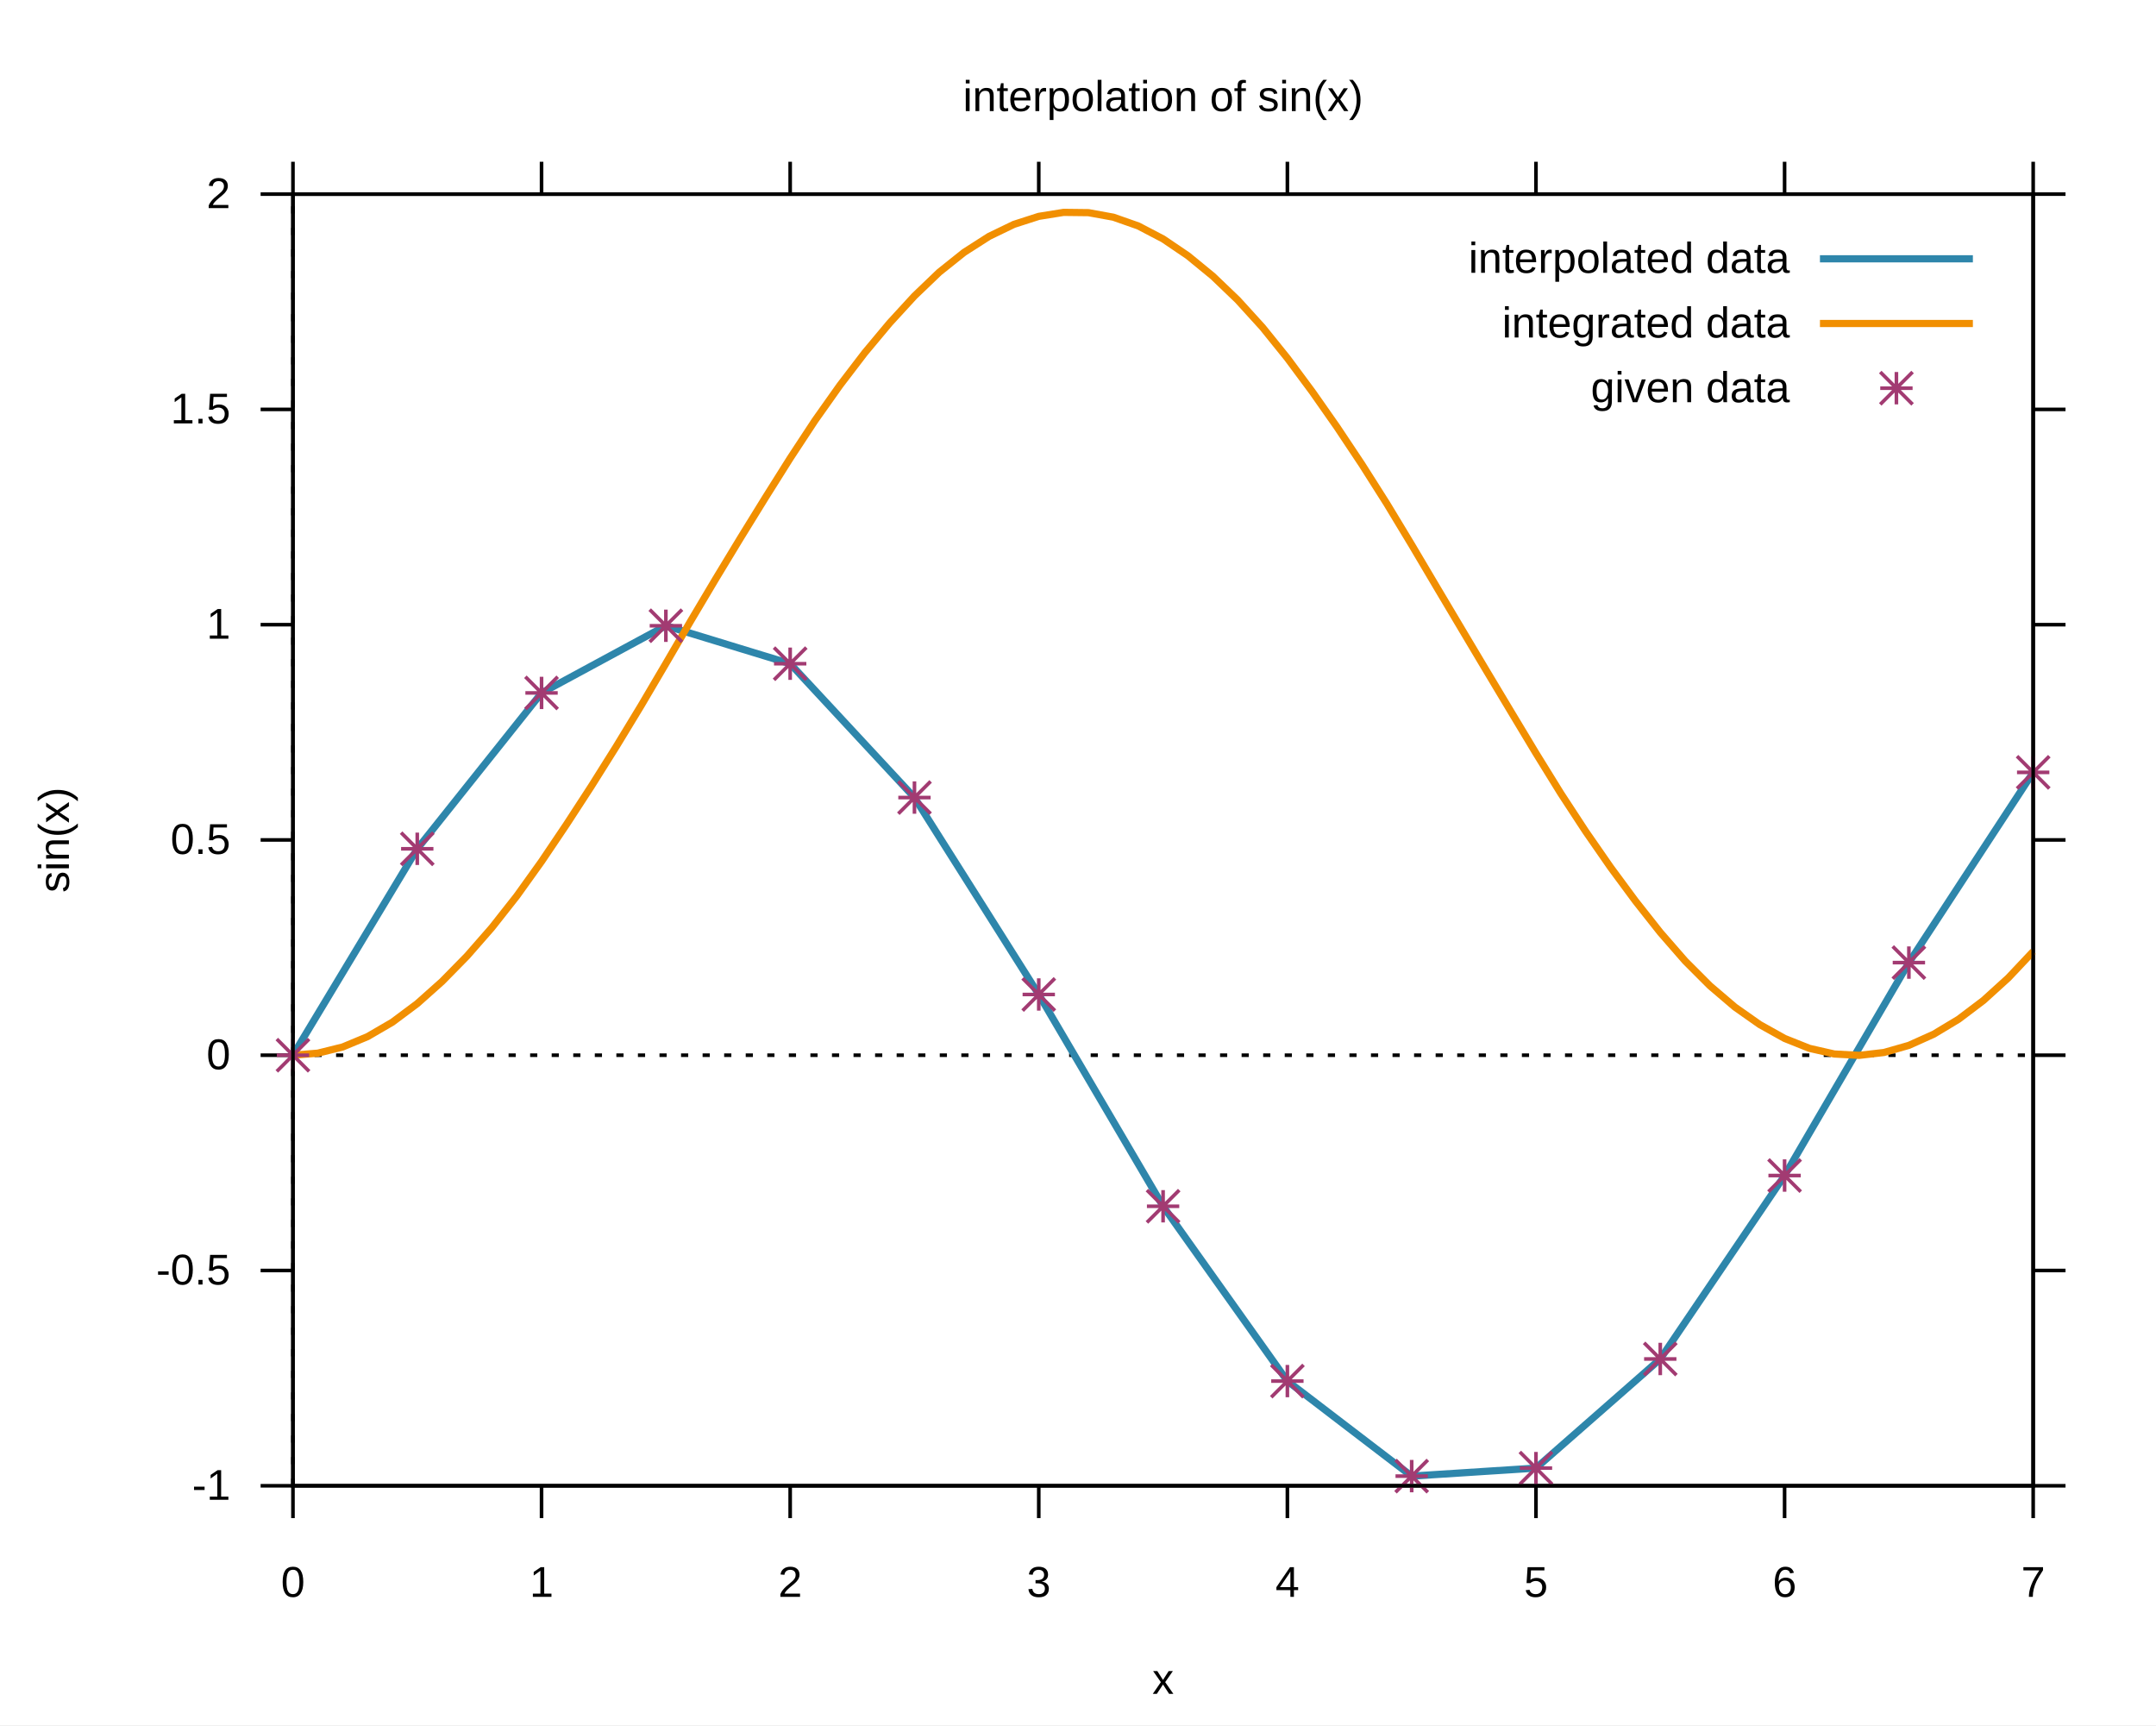
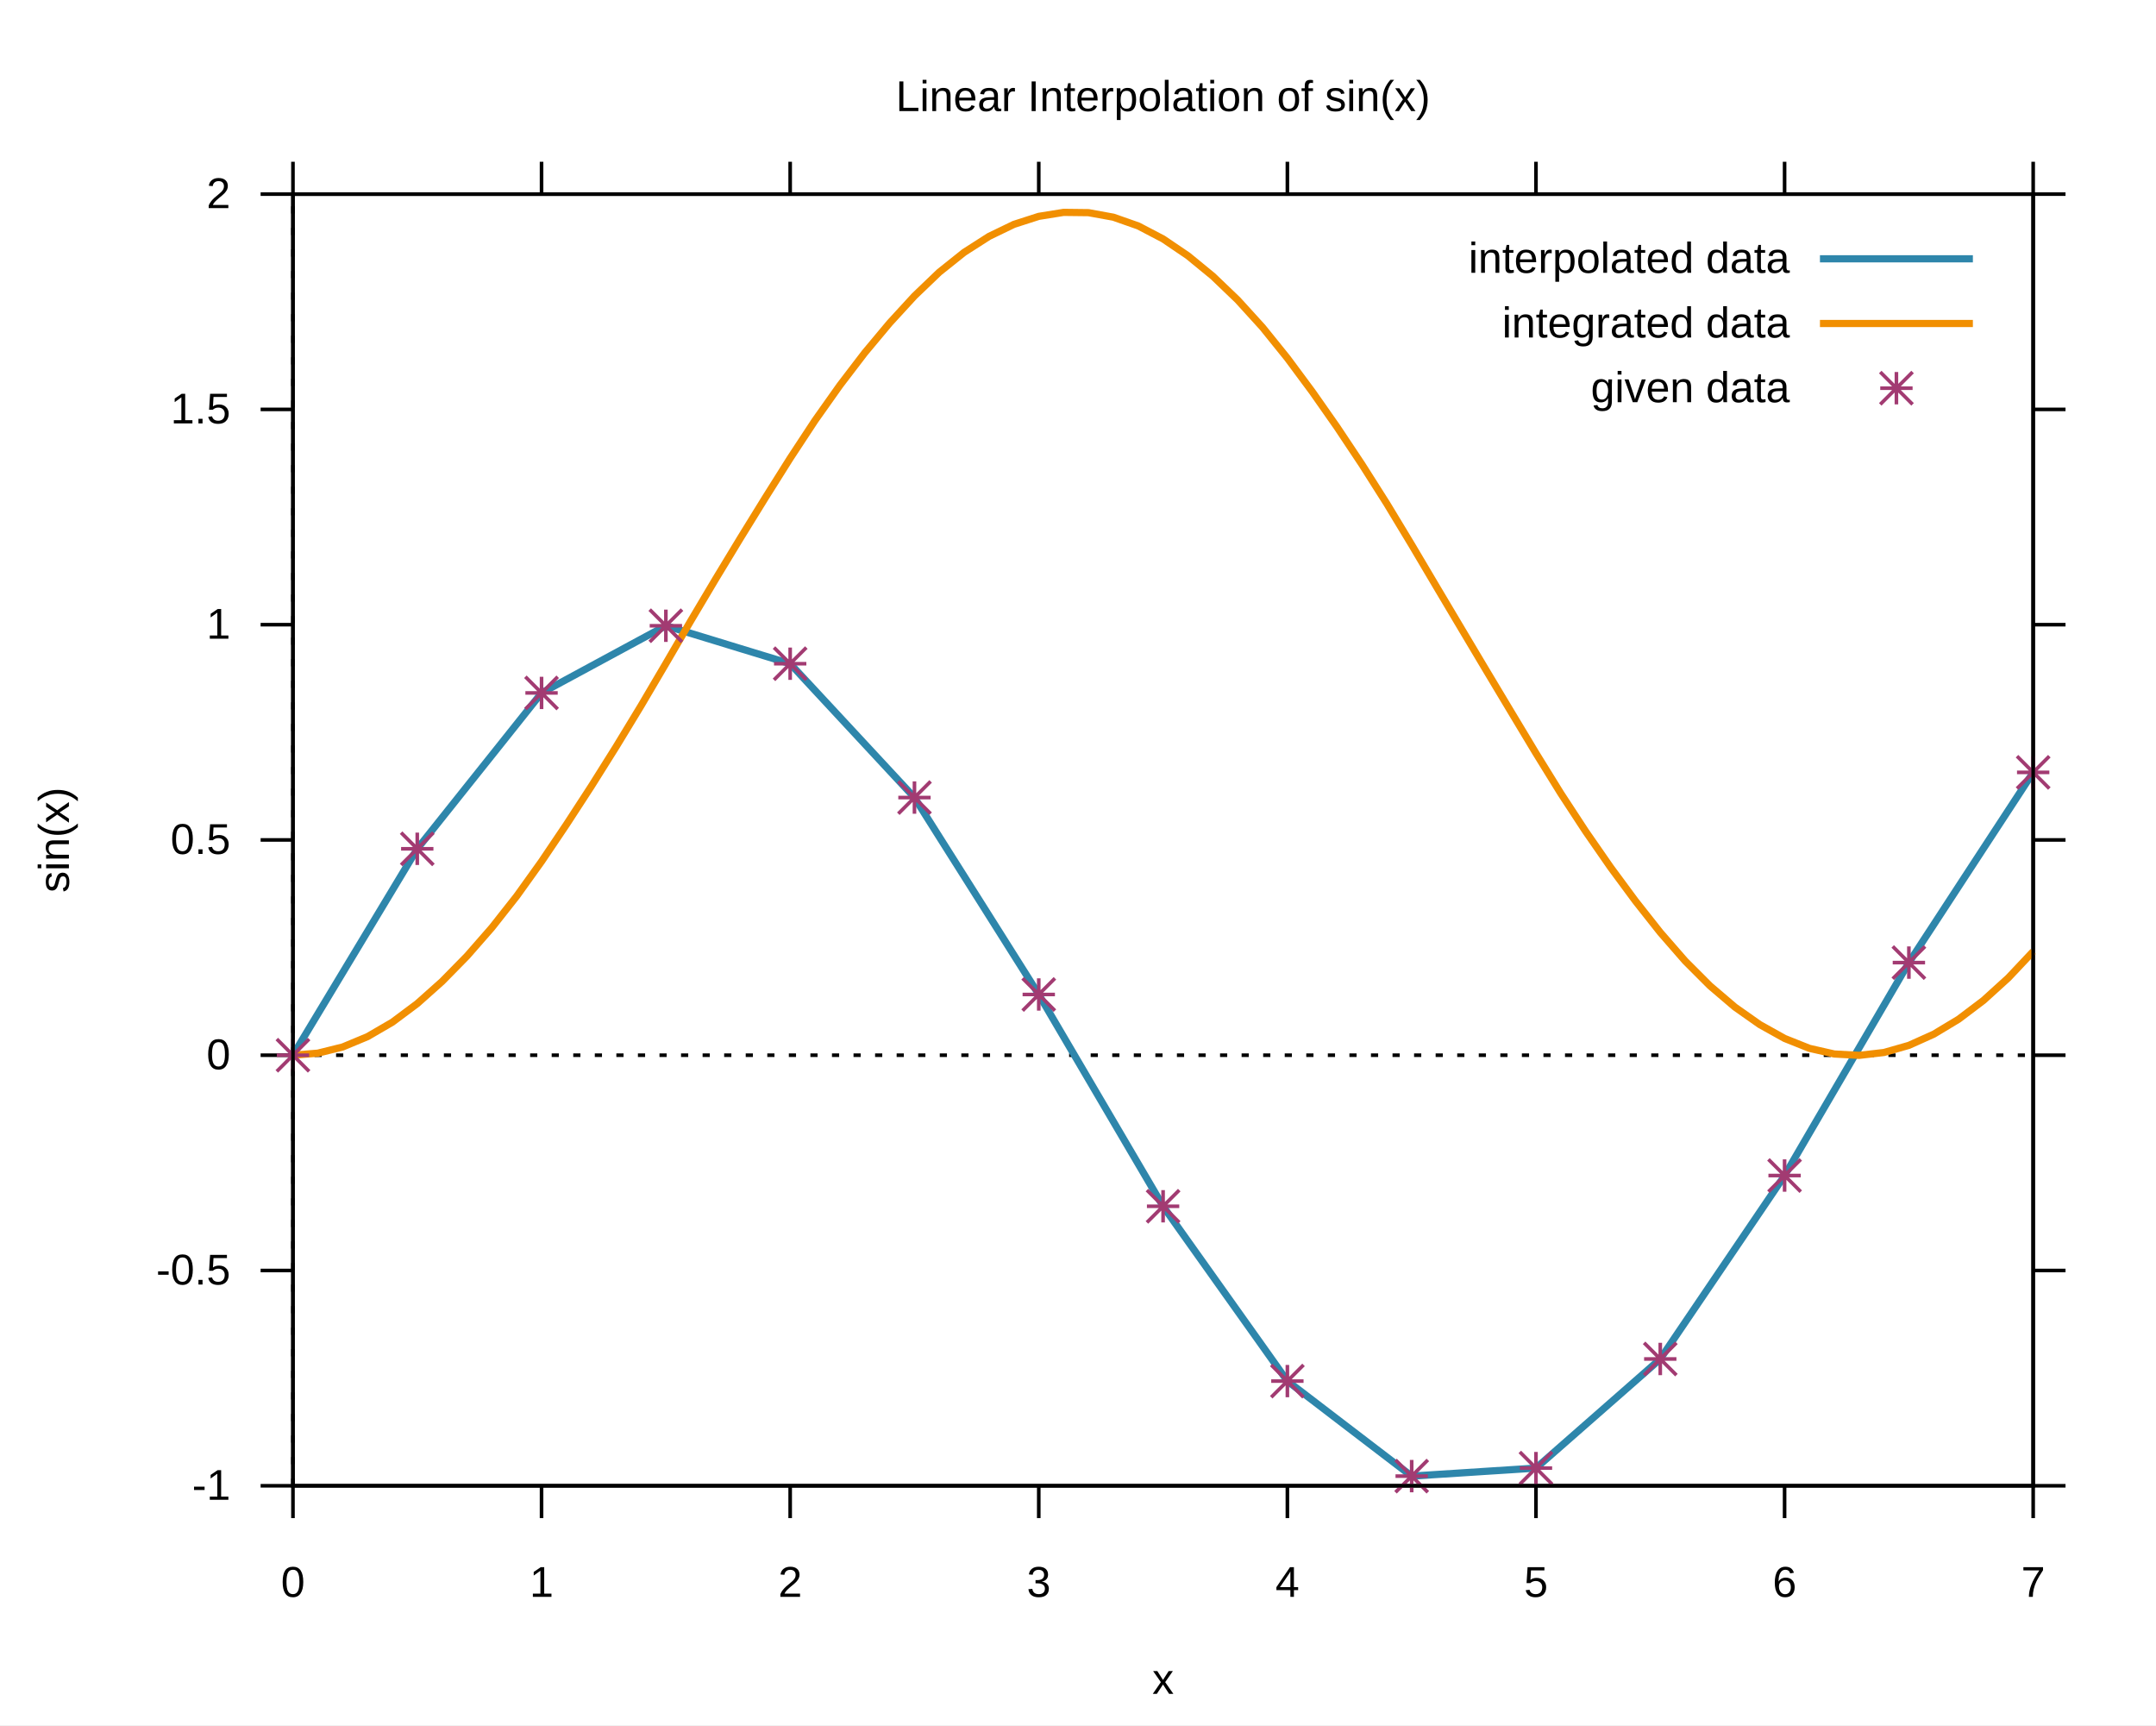
<svg xmlns="http://www.w3.org/2000/svg" xmlns:xlink="http://www.w3.org/1999/xlink" width="600" height="480" viewBox="0 0 600 480">
  <g id="gnuplot_canvas">
    <rect x="0" y="0" width="600" height="480" fill="#ffffff" />
    <defs>
      <circle id="gpDot" r="0.5" stroke-width="0.5" stroke="currentColor" />
      <path id="gpPt0" stroke-width="0.222" stroke="currentColor" d="M-1,0 h2 M0,-1 v2" />
      <path id="gpPt1" stroke-width="0.222" stroke="currentColor" d="M-1,-1 L1,1 M1,-1 L-1,1" />
      <path id="gpPt2" stroke-width="0.222" stroke="currentColor" d="M-1,0 L1,0 M0,-1 L0,1 M-1,-1 L1,1 M-1,1 L1,-1" />
      <rect id="gpPt3" stroke-width="0.222" stroke="currentColor" x="-1" y="-1" width="2" height="2" />
      <rect id="gpPt4" stroke-width="0.222" stroke="currentColor" fill="currentColor" x="-1" y="-1" width="2" height="2" />
      <circle id="gpPt5" stroke-width="0.222" stroke="currentColor" cx="0" cy="0" r="1" />
      <use xlink:href="#gpPt5" id="gpPt6" fill="currentColor" stroke="none" />
      <path id="gpPt7" stroke-width="0.222" stroke="currentColor" d="M0,-1.33 L-1.33,0.67 L1.33,0.67 z" />
      <use xlink:href="#gpPt7" id="gpPt8" fill="currentColor" stroke="none" />
      <use xlink:href="#gpPt7" id="gpPt9" stroke="currentColor" transform="rotate(180)" />
      <use xlink:href="#gpPt9" id="gpPt10" fill="currentColor" stroke="none" />
      <use xlink:href="#gpPt3" id="gpPt11" stroke="currentColor" transform="rotate(45)" />
      <use xlink:href="#gpPt11" id="gpPt12" fill="currentColor" stroke="none" />
      <path id="gpPt13" stroke-width="0.222" stroke="currentColor" d="M0,1.330 L1.265,0.411 L0.782,-1.067 L-0.782,-1.076 L-1.265,0.411 z" />
      <use xlink:href="#gpPt13" id="gpPt14" fill="currentColor" stroke="none" />
      <filter id="textbox" filterUnits="objectBoundingBox" x="0" y="0" height="1" width="1">
        <feFlood flood-color="#FFFFFF" flood-opacity="1" result="bgnd" />
        <feComposite in="SourceGraphic" in2="bgnd" operator="atop" />
      </filter>
      <filter id="greybox" filterUnits="objectBoundingBox" x="0" y="0" height="1" width="1">
        <feFlood flood-color="lightgrey" flood-opacity="1" result="grey" />
        <feComposite in="SourceGraphic" in2="grey" operator="atop" />
      </filter>
    </defs>
    <g fill="none" color="#FFFFFF" stroke="currentColor" stroke-width="1.00" stroke-linecap="butt" stroke-linejoin="miter">
</g>
    <g fill="none" color="black" stroke="currentColor" stroke-width="1.00" stroke-linecap="butt" stroke-linejoin="miter">
      <path stroke="black" d="M81.53,413.40 L72.53,413.40 M565.82,413.40 L574.82,413.40  " />
      <g transform="translate(64.14,417.30)" stroke="none" fill="black" font-family="Arial" font-size="12.00" text-anchor="end">
        <text>
          <tspan font-family="Arial">-1</tspan>
        </text>
      </g>
    </g>
    <g fill="none" color="black" stroke="currentColor" stroke-width="1.00" stroke-linecap="butt" stroke-linejoin="miter">
      <path stroke="black" d="M81.53,353.50 L72.53,353.50 M565.82,353.50 L574.82,353.50  " />
      <g transform="translate(64.14,357.40)" stroke="none" fill="black" font-family="Arial" font-size="12.00" text-anchor="end">
        <text>
          <tspan font-family="Arial">-0.5</tspan>
        </text>
      </g>
    </g>
    <g fill="none" color="black" stroke="currentColor" stroke-width="1.00" stroke-linecap="butt" stroke-linejoin="miter">
      <path stroke="black" d="M81.53,293.60 L72.53,293.60 M565.82,293.60 L574.82,293.60  " />
      <g transform="translate(64.14,297.50)" stroke="none" fill="black" font-family="Arial" font-size="12.00" text-anchor="end">
        <text>
          <tspan font-family="Arial"> 0</tspan>
        </text>
      </g>
    </g>
    <g fill="none" color="black" stroke="currentColor" stroke-width="1.00" stroke-linecap="butt" stroke-linejoin="miter">
      <path stroke="black" d="M81.53,233.70 L72.53,233.70 M565.82,233.70 L574.82,233.70  " />
      <g transform="translate(64.14,237.60)" stroke="none" fill="black" font-family="Arial" font-size="12.00" text-anchor="end">
        <text>
          <tspan font-family="Arial"> 0.5</tspan>
        </text>
      </g>
    </g>
    <g fill="none" color="black" stroke="currentColor" stroke-width="1.00" stroke-linecap="butt" stroke-linejoin="miter">
      <path stroke="black" d="M81.53,173.81 L72.53,173.81 M565.82,173.81 L574.82,173.81  " />
      <g transform="translate(64.14,177.71)" stroke="none" fill="black" font-family="Arial" font-size="12.00" text-anchor="end">
        <text>
          <tspan font-family="Arial"> 1</tspan>
        </text>
      </g>
    </g>
    <g fill="none" color="black" stroke="currentColor" stroke-width="1.00" stroke-linecap="butt" stroke-linejoin="miter">
      <path stroke="black" d="M81.53,113.91 L72.53,113.91 M565.82,113.91 L574.82,113.91  " />
      <g transform="translate(64.14,117.81)" stroke="none" fill="black" font-family="Arial" font-size="12.00" text-anchor="end">
        <text>
          <tspan font-family="Arial"> 1.5</tspan>
        </text>
      </g>
    </g>
    <g fill="none" color="black" stroke="currentColor" stroke-width="1.00" stroke-linecap="butt" stroke-linejoin="miter">
      <path stroke="black" d="M81.53,54.01 L72.53,54.01 M565.82,54.01 L574.82,54.01  " />
      <g transform="translate(64.14,57.91)" stroke="none" fill="black" font-family="Arial" font-size="12.00" text-anchor="end">
        <text>
          <tspan font-family="Arial"> 2</tspan>
        </text>
      </g>
    </g>
    <g fill="none" color="black" stroke="currentColor" stroke-width="1.00" stroke-linecap="butt" stroke-linejoin="miter">
      <path stroke="black" d="M81.53,413.40 L81.53,422.40 M81.53,54.01 L81.53,45.01  " />
      <g transform="translate(81.53,444.30)" stroke="none" fill="black" font-family="Arial" font-size="12.00" text-anchor="middle">
        <text>
          <tspan font-family="Arial"> 0</tspan>
        </text>
      </g>
    </g>
    <g fill="none" color="black" stroke="currentColor" stroke-width="1.00" stroke-linecap="butt" stroke-linejoin="miter">
      <path stroke="black" d="M150.71,413.40 L150.71,422.40 M150.71,54.01 L150.71,45.01  " />
      <g transform="translate(150.71,444.30)" stroke="none" fill="black" font-family="Arial" font-size="12.00" text-anchor="middle">
        <text>
          <tspan font-family="Arial"> 1</tspan>
        </text>
      </g>
    </g>
    <g fill="none" color="black" stroke="currentColor" stroke-width="1.00" stroke-linecap="butt" stroke-linejoin="miter">
      <path stroke="black" d="M219.90,413.40 L219.90,422.40 M219.90,54.01 L219.90,45.01  " />
      <g transform="translate(219.90,444.30)" stroke="none" fill="black" font-family="Arial" font-size="12.00" text-anchor="middle">
        <text>
          <tspan font-family="Arial"> 2</tspan>
        </text>
      </g>
    </g>
    <g fill="none" color="black" stroke="currentColor" stroke-width="1.00" stroke-linecap="butt" stroke-linejoin="miter">
      <path stroke="black" d="M289.08,413.40 L289.08,422.40 M289.08,54.01 L289.08,45.01  " />
      <g transform="translate(289.08,444.30)" stroke="none" fill="black" font-family="Arial" font-size="12.00" text-anchor="middle">
        <text>
          <tspan font-family="Arial"> 3</tspan>
        </text>
      </g>
    </g>
    <g fill="none" color="black" stroke="currentColor" stroke-width="1.00" stroke-linecap="butt" stroke-linejoin="miter">
      <path stroke="black" d="M358.27,413.40 L358.27,422.40 M358.27,54.01 L358.27,45.01  " />
      <g transform="translate(358.27,444.30)" stroke="none" fill="black" font-family="Arial" font-size="12.00" text-anchor="middle">
        <text>
          <tspan font-family="Arial"> 4</tspan>
        </text>
      </g>
    </g>
    <g fill="none" color="black" stroke="currentColor" stroke-width="1.00" stroke-linecap="butt" stroke-linejoin="miter">
      <path stroke="black" d="M427.45,413.40 L427.45,422.40 M427.45,54.01 L427.45,45.01  " />
      <g transform="translate(427.45,444.30)" stroke="none" fill="black" font-family="Arial" font-size="12.00" text-anchor="middle">
        <text>
          <tspan font-family="Arial"> 5</tspan>
        </text>
      </g>
    </g>
    <g fill="none" color="black" stroke="currentColor" stroke-width="1.00" stroke-linecap="butt" stroke-linejoin="miter">
      <path stroke="black" d="M496.64,413.40 L496.64,422.40 M496.64,54.01 L496.64,45.01  " />
      <g transform="translate(496.64,444.30)" stroke="none" fill="black" font-family="Arial" font-size="12.00" text-anchor="middle">
        <text>
          <tspan font-family="Arial"> 6</tspan>
        </text>
      </g>
    </g>
    <g fill="none" color="black" stroke="currentColor" stroke-width="1.00" stroke-linecap="butt" stroke-linejoin="miter">
      <path stroke="black" d="M565.82,413.40 L565.82,422.40 M565.82,54.01 L565.82,45.01  " />
      <g transform="translate(565.82,444.30)" stroke="none" fill="black" font-family="Arial" font-size="12.00" text-anchor="middle">
        <text>
          <tspan font-family="Arial"> 7</tspan>
        </text>
      </g>
    </g>
    <g fill="none" color="black" stroke="currentColor" stroke-width="1.00" stroke-linecap="butt" stroke-linejoin="miter">
</g>
    <g fill="none" color="gray" stroke="currentColor" stroke-width="1.00" stroke-linecap="butt" stroke-linejoin="miter">
      <path stroke="black" stroke-dasharray="2,4" d="M81.53,293.60 L565.82,293.60  " />
    </g>
    <g fill="none" color="gray" stroke="currentColor" stroke-width="1.00" stroke-linecap="butt" stroke-linejoin="miter">
      <path stroke="black" stroke-dasharray="2,4" d="M81.53,413.40 L81.53,54.01  " />
    </g>
    <g fill="none" color="black" stroke="currentColor" stroke-width="1.00" stroke-linecap="butt" stroke-linejoin="miter">
      <path stroke="black" d="M81.53,54.01 L81.53,413.40 L565.82,413.40 L565.82,54.01 L81.53,54.01 Z  " />
    </g>
    <g fill="none" color="black" stroke="currentColor" stroke-width="1.00" stroke-linecap="butt" stroke-linejoin="miter">
      <g transform="translate(19.18,233.71) rotate(270)" stroke="none" fill="black" font-family="Arial" font-size="12.00" text-anchor="middle">
        <text>
          <tspan font-family="Arial">sin(x)</tspan>
        </text>
      </g>
    </g>
    <g fill="none" color="black" stroke="currentColor" stroke-width="1.00" stroke-linecap="butt" stroke-linejoin="miter">
      <g transform="translate(323.67,471.30)" stroke="none" fill="black" font-family="Arial" font-size="12.00" text-anchor="middle">
        <text>
          <tspan font-family="Arial">x</tspan>
        </text>
      </g>
    </g>
    <g fill="none" color="black" stroke="currentColor" stroke-width="1.00" stroke-linecap="butt" stroke-linejoin="miter">
</g>
    <g id="gnuplot_plot_1">
      <g fill="none" color="#FFFFFF" stroke="currentColor" stroke-width="2.00" stroke-linecap="butt" stroke-linejoin="miter">
</g>
      <g fill="none" color="black" stroke="currentColor" stroke-width="2.00" stroke-linecap="butt" stroke-linejoin="miter">
        <g transform="translate(498.09,75.91)" stroke="none" fill="black" font-family="Arial" font-size="12.00" text-anchor="end">
          <text>
            <tspan font-family="Arial">interpolated data</tspan>
          </text>
        </g>
      </g>
      <g fill="none" color="black" stroke="currentColor" stroke-width="2.00" stroke-linecap="butt" stroke-linejoin="miter">
        <path stroke="rgb( 46, 134, 171)" d="M506.48,72.01 L549.04,72.01 M81.53,293.60 L88.45,282.12 L95.37,270.63 L102.29,259.14 L109.20,247.66 L116.12,236.17   L123.04,227.50 L129.96,218.82 L136.88,210.15 L143.80,201.47 L150.71,192.80 L157.63,189.06 L164.55,185.32 L171.47,181.58   L178.39,177.84 L185.31,174.11 L192.22,176.22 L199.14,178.33 L206.06,180.45 L212.98,182.56 L219.90,184.67 L226.82,192.12   L233.74,199.57 L240.65,207.01 L247.57,214.46 L254.49,221.91 L261.41,232.87 L268.33,243.82 L275.25,254.78 L282.16,265.74   L289.08,276.70 L296.00,288.48 L302.92,300.27 L309.84,312.05 L316.76,323.84 L323.68,335.63 L330.59,345.35 L337.51,355.08   L344.43,364.81 L351.35,374.54 L358.27,384.27 L365.19,389.55 L372.10,394.84 L379.02,400.13 L385.94,405.42 L392.86,410.71   L399.78,410.26 L406.70,409.82 L413.61,409.37 L420.53,408.93 L427.45,408.48 L434.37,402.41 L441.29,396.34 L448.21,390.27   L455.13,384.20 L462.04,378.12 L468.96,367.92 L475.88,357.71 L482.80,347.50 L489.72,337.29 L496.64,327.08 L503.55,315.23   L510.47,303.38 L517.39,291.53 L524.31,279.68 L531.23,267.83 L538.15,257.25 L545.06,246.66 L551.98,236.07 L558.90,225.49   L565.82,214.90  " />
      </g>
    </g>
    <g id="gnuplot_plot_2">
      <g fill="none" color="black" stroke="currentColor" stroke-width="2.00" stroke-linecap="butt" stroke-linejoin="miter">
        <g transform="translate(498.09,93.91)" stroke="none" fill="black" font-family="Arial" font-size="12.00" text-anchor="end">
          <text>
            <tspan font-family="Arial">integrated data</tspan>
          </text>
        </g>
      </g>
      <g fill="none" color="black" stroke="currentColor" stroke-width="2.00" stroke-linecap="butt" stroke-linejoin="miter">
        <path stroke="rgb(241, 143,   1)" d="M506.48,90.01 L549.04,90.01 M81.53,293.60 L88.45,293.03 L95.37,291.31 L102.29,288.43 L109.20,284.41 L116.12,279.24   L123.04,273.07 L129.96,266.02 L136.88,258.11 L143.80,249.33 L150.71,239.69 L157.63,229.42 L164.55,218.78 L171.47,207.76   L178.39,196.37 L185.31,184.61 L192.22,172.77 L199.14,161.13 L206.06,149.71 L212.98,138.50 L219.90,127.50 L226.82,116.98   L233.74,107.21 L240.65,98.17 L247.57,89.89 L254.49,82.35 L261.41,75.72 L268.33,70.20 L275.25,65.77 L282.16,62.43   L289.08,60.20 L296.00,59.09 L302.92,59.17 L309.84,60.43 L316.76,62.86 L323.68,66.48 L330.59,71.16 L337.51,76.83   L344.43,83.46 L351.35,91.07 L358.27,99.65 L365.19,108.98 L372.10,118.84 L379.02,129.23 L385.94,140.14 L392.86,151.59   L399.78,163.28 L406.70,174.92 L413.61,186.52 L420.53,198.07 L427.45,209.58 L434.37,220.77 L441.29,231.34 L448.21,241.31   L455.13,250.68 L462.04,259.43 L468.96,267.37 L475.88,274.30 L482.80,280.20 L489.72,285.07 L496.64,288.93 L503.55,291.69   L510.47,293.26 L517.39,293.64 L524.31,292.84 L531.23,290.86 L538.15,287.75 L545.06,283.59 L551.98,278.36 L558.90,272.08   L565.82,264.74  " />
      </g>
    </g>
    <g id="gnuplot_plot_3">
      <g fill="none" color="#FFFFFF" stroke="rgb(241, 143,   1)" stroke-width="1.00" stroke-linecap="butt" stroke-linejoin="miter">
</g>
      <g fill="none" color="black" stroke="currentColor" stroke-width="1.00" stroke-linecap="butt" stroke-linejoin="miter">
        <g transform="translate(498.09,111.91)" stroke="none" fill="black" font-family="Arial" font-size="12.00" text-anchor="end">
          <text>
            <tspan font-family="Arial">given data</tspan>
          </text>
        </g>
      </g>
      <g fill="none" color="black" stroke="currentColor" stroke-width="1.00" stroke-linecap="butt" stroke-linejoin="miter">
        <use xlink:href="#gpPt2" transform="translate(81.53,293.60) scale(4.50)" color="rgb(162,  59, 114)" />
        <use xlink:href="#gpPt2" transform="translate(116.12,236.17) scale(4.50)" color="rgb(162,  59, 114)" />
        <use xlink:href="#gpPt2" transform="translate(150.71,192.80) scale(4.50)" color="rgb(162,  59, 114)" />
        <use xlink:href="#gpPt2" transform="translate(185.31,174.11) scale(4.50)" color="rgb(162,  59, 114)" />
        <use xlink:href="#gpPt2" transform="translate(219.90,184.67) scale(4.50)" color="rgb(162,  59, 114)" />
        <use xlink:href="#gpPt2" transform="translate(254.49,221.91) scale(4.50)" color="rgb(162,  59, 114)" />
        <use xlink:href="#gpPt2" transform="translate(289.08,276.70) scale(4.50)" color="rgb(162,  59, 114)" />
        <use xlink:href="#gpPt2" transform="translate(323.68,335.63) scale(4.50)" color="rgb(162,  59, 114)" />
        <use xlink:href="#gpPt2" transform="translate(358.27,384.27) scale(4.50)" color="rgb(162,  59, 114)" />
        <use xlink:href="#gpPt2" transform="translate(392.86,410.71) scale(4.50)" color="rgb(162,  59, 114)" />
        <use xlink:href="#gpPt2" transform="translate(427.45,408.48) scale(4.50)" color="rgb(162,  59, 114)" />
        <use xlink:href="#gpPt2" transform="translate(462.04,378.12) scale(4.50)" color="rgb(162,  59, 114)" />
        <use xlink:href="#gpPt2" transform="translate(496.64,327.08) scale(4.50)" color="rgb(162,  59, 114)" />
        <use xlink:href="#gpPt2" transform="translate(531.23,267.83) scale(4.50)" color="rgb(162,  59, 114)" />
        <use xlink:href="#gpPt2" transform="translate(565.82,214.90) scale(4.50)" color="rgb(162,  59, 114)" />
        <use xlink:href="#gpPt2" transform="translate(527.76,108.01) scale(4.50)" color="rgb(162,  59, 114)" />
      </g>
    </g>
    <g fill="none" color="#FFFFFF" stroke="rgb(162,  59, 114)" stroke-width="2.00" stroke-linecap="butt" stroke-linejoin="miter">
</g>
    <g fill="none" color="black" stroke="currentColor" stroke-width="2.00" stroke-linecap="butt" stroke-linejoin="miter">
</g>
    <g fill="none" color="black" stroke="black" stroke-width="1.00" stroke-linecap="butt" stroke-linejoin="miter">
</g>
    <g fill="none" color="black" stroke="currentColor" stroke-width="1.00" stroke-linecap="butt" stroke-linejoin="miter">
      <path stroke="black" d="M81.53,54.01 L81.53,413.40 L565.82,413.40 L565.82,54.01 L81.53,54.01 Z  " />
    </g>
    <g fill="none" color="black" stroke="currentColor" stroke-width="1.00" stroke-linecap="butt" stroke-linejoin="miter">
      <g transform="translate(323.67,30.91)" stroke="none" fill="black" font-family="Arial" font-size="12.00" text-anchor="middle">
        <text>
-           <tspan font-family="Arial">interpolation of sin(x)</tspan>
+           <tspan font-family="Arial">Linear Interpolation of sin(x)</tspan>
        </text>
      </g>
    </g>
    <g fill="none" color="black" stroke="currentColor" stroke-width="1.00" stroke-linecap="butt" stroke-linejoin="miter">
</g>
  </g>
</svg>
